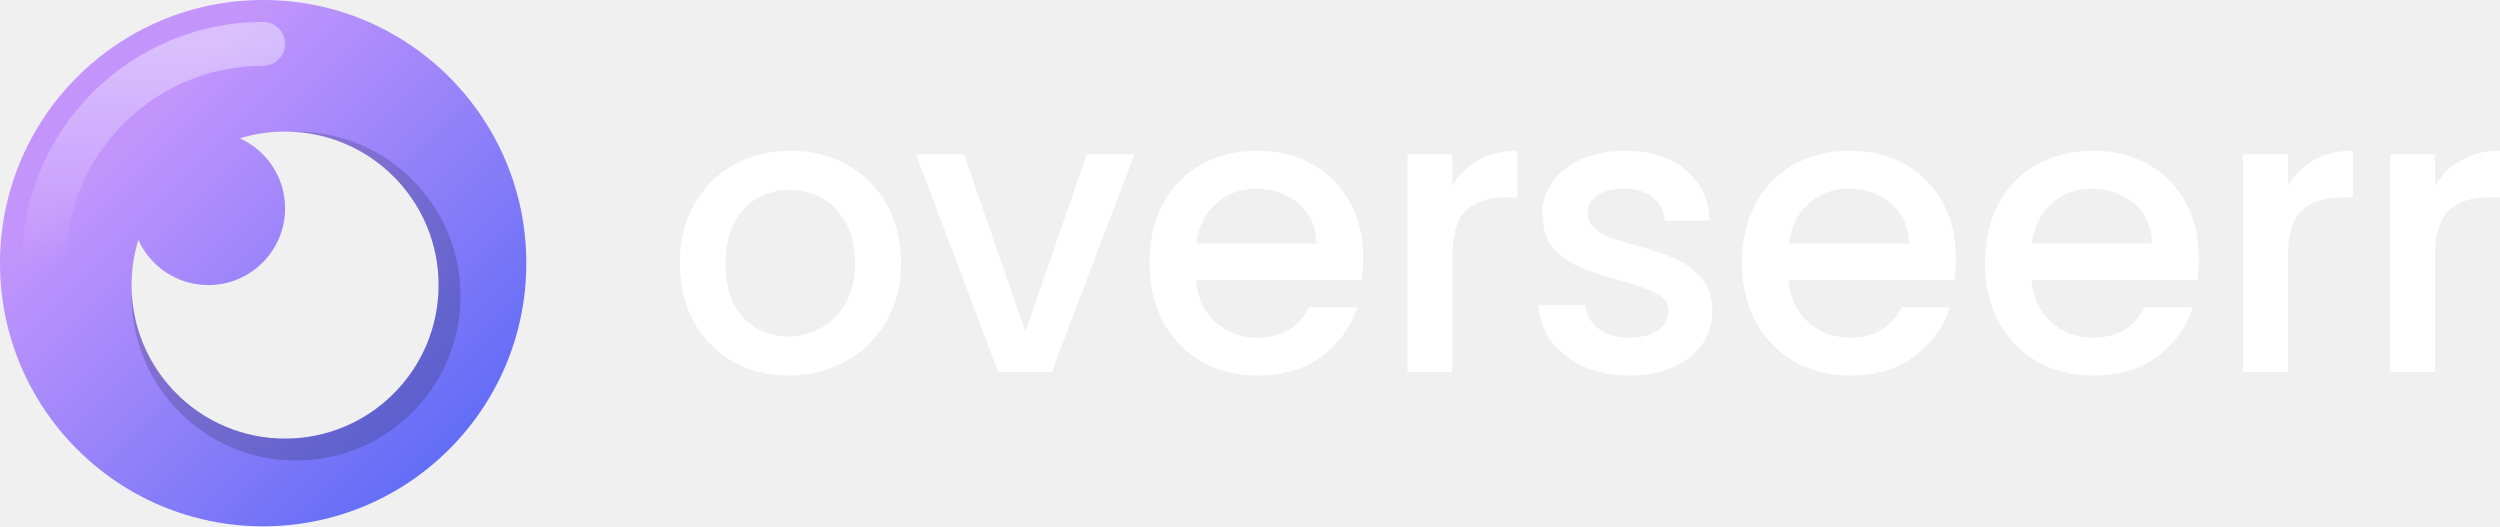
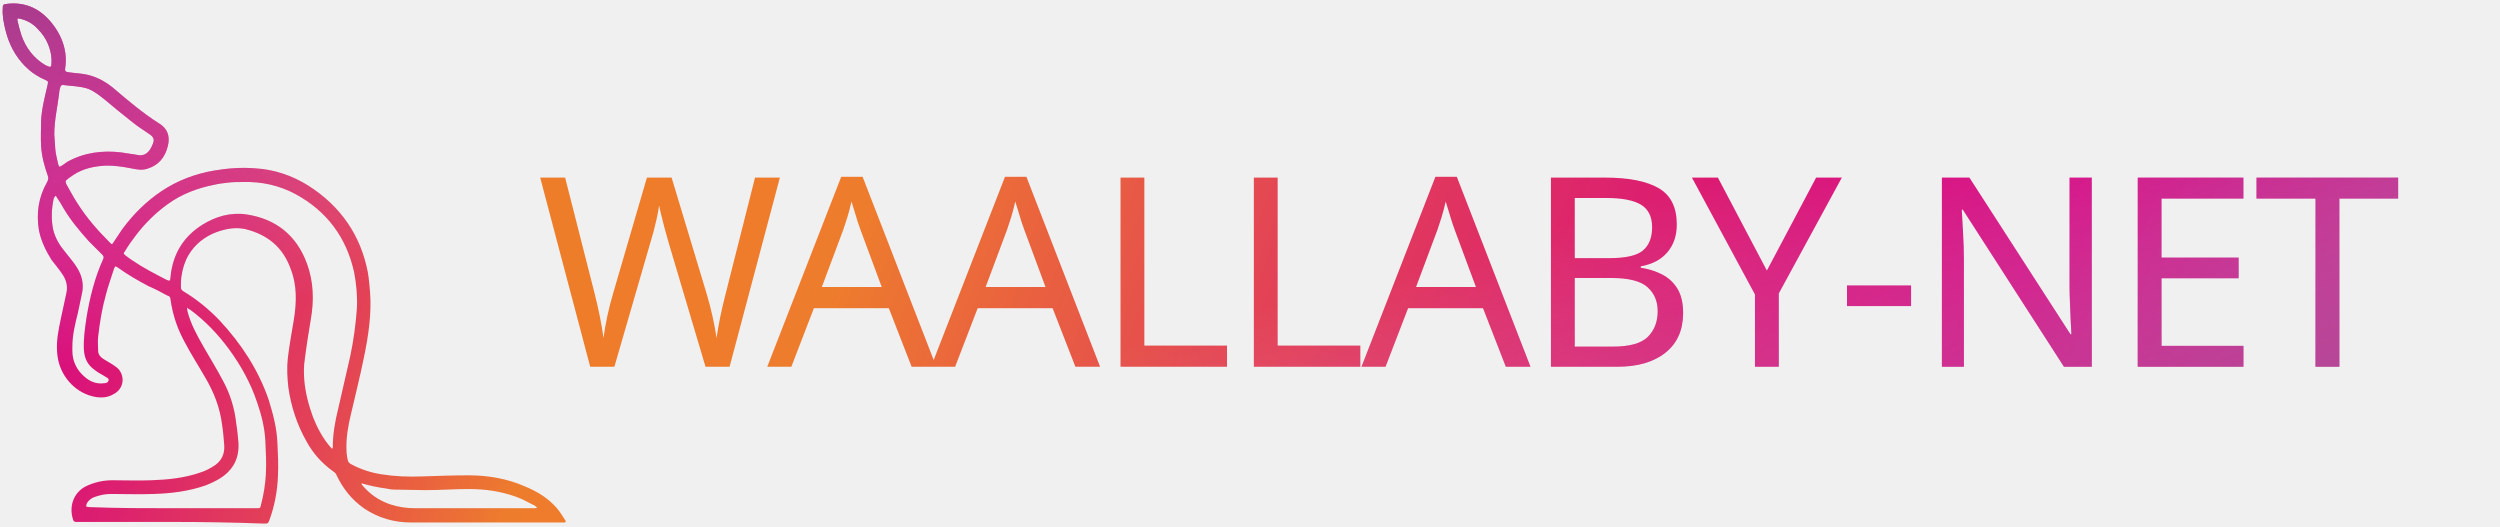
- <svg xmlns="http://www.w3.org/2000/svg" width="456" height="96" fill="none" viewBox="0 0 456 96">
-   <path fill="url(#paint0_linear)" fill-rule="evenodd" d="M48 96C74.51 96 96 74.51 96 48C96 21.49 74.51 0 48 0C21.49 0 0 21.49 0 48C0 74.51 21.49 96 48 96ZM80 52C80 67.464 67.464 80 52 80C36.536 80 24 67.464 24 52C24 49.13 24.432 46.361 25.234 43.755C27.429 48.617 32.319 52 38 52C45.732 52 52 45.732 52 38C52 32.319 48.617 27.429 43.755 25.234C46.362 24.432 49.13 24 52 24C67.464 24 80 36.536 80 52Z" clip-rule="evenodd" />
-   <path fill="#131928" fill-rule="evenodd" d="M80 52C80 67.464 67.464 80 52 80C36.864 80 24.533 67.99 24.017 52.979C24.006 53.318 24 53.658 24 54C24 70.569 37.431 84 54 84C70.569 84 84 70.569 84 54C84 37.431 70.569 24 54 24C53.66 24 53.321 24.006 52.983 24.017C67.992 24.535 80 36.865 80 52Z" clip-rule="evenodd" opacity=".2" />
-   <path fill="url(#paint1_linear)" fill-rule="evenodd" d="M48 12C28.118 12 12 28.118 12 48C12 50.209 10.209 52 8 52C5.791 52 4 50.209 4 48C4 23.7 23.7 4 48 4C50.209 4 52 5.791 52 8C52 10.209 50.209 12 48 12Z" clip-rule="evenodd" />
-   <path fill="#fff" d="M143.82 68.5C140.086 68.5 136.711 67.659 133.695 65.978C130.679 64.249 128.309 61.847 126.585 58.772C124.862 55.65 124 52.047 124 47.964C124 43.929 124.886 40.35 126.657 37.228C128.428 34.105 130.846 31.703 133.91 30.022C136.974 28.341 140.397 27.5 144.179 27.5C147.961 27.5 151.384 28.341 154.448 30.022C157.512 31.703 159.93 34.105 161.701 37.228C163.473 40.35 164.358 43.929 164.358 47.964C164.358 51.999 163.449 55.578 161.629 58.7C159.81 61.823 157.321 64.249 154.161 65.978C151.049 67.659 147.602 68.5 143.82 68.5ZM143.82 61.366C145.927 61.366 147.889 60.862 149.709 59.853C151.576 58.844 153.084 57.331 154.233 55.314C155.382 53.296 155.956 50.846 155.956 47.964C155.956 45.082 155.406 42.656 154.305 40.686C153.204 38.669 151.743 37.156 149.924 36.147C148.105 35.138 146.142 34.634 144.036 34.634C141.929 34.634 139.966 35.138 138.147 36.147C136.376 37.156 134.963 38.669 133.91 40.686C132.857 42.656 132.33 45.082 132.33 47.964C132.33 52.239 133.407 55.554 135.562 57.908C137.764 60.214 140.517 61.366 143.82 61.366Z" />
-   <path fill="#fff" d="M187.029 60.502L198.232 28.148H206.921L191.84 67.852H182.074L167.065 28.148H175.826L187.029 60.502Z" />
-   <path fill="#fff" d="M248.656 47.027C248.656 48.516 248.56 49.861 248.369 51.062H218.136C218.375 54.233 219.548 56.779 221.655 58.7C223.761 60.622 226.346 61.583 229.41 61.583C233.815 61.583 236.927 59.733 238.746 56.034H247.579C246.382 59.685 244.204 62.688 241.044 65.041C237.932 67.347 234.054 68.5 229.41 68.5C225.628 68.5 222.229 67.659 219.213 65.978C216.245 64.249 213.899 61.847 212.175 58.772C210.5 55.65 209.662 52.047 209.662 47.964C209.662 43.881 210.476 40.302 212.104 37.228C213.779 34.105 216.101 31.703 219.069 30.022C222.086 28.341 225.533 27.5 229.41 27.5C233.145 27.5 236.472 28.317 239.392 29.95C242.313 31.583 244.587 33.889 246.214 36.867C247.842 39.798 248.656 43.184 248.656 47.027ZM240.11 44.433C240.062 41.407 238.985 38.981 236.879 37.156C234.772 35.33 232.163 34.417 229.051 34.417C226.227 34.417 223.809 35.33 221.798 37.156C219.788 38.933 218.591 41.359 218.208 44.433H240.11Z" />
-   <path fill="#fff" d="M264.899 33.913C266.096 31.895 267.676 30.334 269.639 29.229C271.649 28.076 274.019 27.5 276.748 27.5V36.003H274.665C271.458 36.003 269.016 36.819 267.341 38.453C265.713 40.086 264.899 42.92 264.899 46.955V67.852H256.712V28.148H264.899V33.913Z" />
-   <path fill="#fff" d="M297.199 68.5C294.087 68.5 291.287 67.948 288.797 66.843C286.356 65.69 284.417 64.153 282.98 62.231C281.544 60.262 280.778 58.076 280.682 55.674H289.156C289.3 57.355 290.09 58.772 291.526 59.925C293.01 61.03 294.853 61.583 297.056 61.583C299.354 61.583 301.125 61.15 302.37 60.286C303.662 59.373 304.309 58.22 304.309 56.827C304.309 55.338 303.59 54.233 302.154 53.512C300.766 52.792 298.54 51.999 295.476 51.134C292.507 50.318 290.09 49.525 288.223 48.757C286.356 47.988 284.728 46.811 283.339 45.226C281.999 43.641 281.329 41.551 281.329 38.957C281.329 36.843 281.951 34.922 283.196 33.192C284.441 31.415 286.212 30.022 288.51 29.013C290.856 28.004 293.537 27.5 296.553 27.5C301.053 27.5 304.668 28.653 307.396 30.959C310.173 33.217 311.657 36.315 311.849 40.254H303.662C303.519 38.477 302.8 37.059 301.508 36.003C300.215 34.946 298.468 34.417 296.266 34.417C294.111 34.417 292.46 34.826 291.311 35.642C290.162 36.459 289.587 37.54 289.587 38.885C289.587 39.942 289.97 40.83 290.736 41.551C291.502 42.272 292.436 42.848 293.537 43.28C294.638 43.665 296.266 44.169 298.42 44.794C301.292 45.562 303.638 46.355 305.458 47.171C307.325 47.94 308.928 49.093 310.269 50.63C311.609 52.167 312.304 54.209 312.351 56.755C312.351 59.013 311.729 61.03 310.484 62.808C309.24 64.585 307.468 65.978 305.17 66.987C302.92 67.996 300.263 68.5 297.199 68.5Z" />
-   <path fill="#fff" d="M356.744 47.027C356.744 48.516 356.648 49.861 356.457 51.062H326.224C326.463 54.233 327.636 56.779 329.743 58.7C331.849 60.622 334.435 61.583 337.499 61.583C341.903 61.583 345.015 59.733 346.834 56.034H355.667C354.47 59.685 352.292 62.688 349.132 65.041C346.02 67.347 342.142 68.5 337.499 68.5C333.716 68.5 330.317 67.659 327.301 65.978C324.333 64.249 321.987 61.847 320.264 58.772C318.588 55.65 317.75 52.047 317.75 47.964C317.75 43.881 318.564 40.302 320.192 37.228C321.867 34.105 324.189 31.703 327.158 30.022C330.174 28.341 333.621 27.5 337.499 27.5C341.233 27.5 344.56 28.317 347.48 29.95C350.401 31.583 352.675 33.889 354.303 36.867C355.93 39.798 356.744 43.184 356.744 47.027ZM348.199 44.433C348.151 41.407 347.073 38.981 344.967 37.156C342.86 35.33 340.251 34.417 337.139 34.417C334.315 34.417 331.897 35.33 329.886 37.156C327.876 38.933 326.679 41.359 326.296 44.433H348.199Z" />
-   <path fill="#fff" d="M401.066 47.027C401.066 48.516 400.97 49.861 400.778 51.062H370.545C370.785 54.233 371.958 56.779 374.064 58.7C376.171 60.622 378.756 61.583 381.82 61.583C386.224 61.583 389.336 59.733 391.156 56.034H399.988C398.792 59.685 396.613 62.688 393.453 65.041C390.342 67.347 386.464 68.5 381.82 68.5C378.038 68.5 374.639 67.659 371.623 65.978C368.654 64.249 366.309 61.847 364.585 58.772C362.909 55.65 362.072 52.047 362.072 47.964C362.072 43.881 362.886 40.302 364.513 37.228C366.189 34.105 368.511 31.703 371.479 30.022C374.495 28.341 377.942 27.5 381.82 27.5C385.554 27.5 388.881 28.317 391.802 29.95C394.722 31.583 396.996 33.889 398.624 36.867C400.252 39.798 401.066 43.184 401.066 47.027ZM392.52 44.433C392.472 41.407 391.395 38.981 389.288 37.156C387.182 35.33 384.573 34.417 381.461 34.417C378.636 34.417 376.219 35.33 374.208 37.156C372.197 38.933 371 41.359 370.617 44.433H392.52Z" />
-   <path fill="#fff" d="M417.309 33.913C418.505 31.895 420.085 30.334 422.048 29.229C424.059 28.076 426.429 27.5 429.157 27.5V36.003H427.075C423.867 36.003 421.426 36.819 419.75 38.453C418.122 40.086 417.309 42.92 417.309 46.955V67.852H409.122V28.148H417.309V33.913Z" />
-   <path fill="#fff" d="M444.151 33.913C445.348 31.895 446.928 30.334 448.891 29.229C450.901 28.076 453.271 27.5 456 27.5V36.003H453.917C450.71 36.003 448.268 36.819 446.593 38.453C444.965 40.086 444.151 42.92 444.151 46.955V67.852H435.964V28.148H444.151V33.913Z" />
-   <defs>
-     <linearGradient id="paint0_linear" x1="48" x2="117.5" y1="0" y2="69.5" gradientUnits="userSpaceOnUse">
-       <stop stop-color="#C395FC" />
-       <stop offset="1" stop-color="#4F65F5" />
-     </linearGradient>
-     <linearGradient id="paint1_linear" x1="28" x2="28" y1="8" y2="48" gradientUnits="userSpaceOnUse">
-       <stop stop-color="#fff" stop-opacity=".4" />
-       <stop offset="1" stop-color="#fff" stop-opacity="0" />
-     </linearGradient>
-   </defs>
+ <svg xmlns="http://www.w3.org/2000/svg" xmlns:xlink="http://www.w3.org/1999/xlink" version="1.1" id="Layer_1" x="0px" y="0px" viewBox="0 0 456 96" style="enable-background:new 0 0 456 96;" xml:space="preserve">
+   <style type="text/css">
+ 	.st0{clip-path:url(#SVGID_00000056407145611911086560000017038124242042087615_);}
+ 	.st1{fill:url(#SVGID_00000128466719098688451960000003793270897085978753_);}
+ 	.st2{fill:url(#SVGID_00000085948769081254886480000017615140602559711883_);}
+ 	.st3{font-family:'CircularStd-Bold';}
+ 	.st4{font-size:48.313px;}
+ 	.st5{letter-spacing:-1;}
+ 	.st6{clip-path:url(#SVGID_00000002358489583193826320000012994105304800647085_);}
+ 	.st7{clip-path:url(#SVGID_00000086660983487856466630000009331856387941575341_);}
+ 	.st8{fill:url(#SVGID_00000057109700793283704450000014776844530038693557_);}
+ 	.st9{fill:url(#SVGID_00000165199673930827818250000002786042816214492814_);}
+ </style>
+   <g>
+     <defs>
+       <path id="SVGID_1_" d="M31.4,95.2c-5.6,0-11.3,0-16.9,0c-0.2,0-0.4,0-0.6,0c-0.3,0-0.5-0.1-0.6-0.5c-0.8-2.6,0.3-5.2,2.8-6.2    c1.4-0.6,2.9-0.9,4.4-0.9c2.4,0,4.8,0.1,7.1,0c3-0.1,6-0.4,8.9-1.4c1-0.3,1.9-0.8,2.8-1.4c1.2-0.9,1.7-2.1,1.6-3.6    c-0.1-1.3-0.2-2.5-0.4-3.8c-0.4-3.1-1.5-5.9-3.1-8.6c-1.2-2.1-2.5-4.1-3.6-6.2c-1.4-2.5-2.3-5.1-2.7-8c0-0.4-0.2-0.6-0.6-0.7    c-1.1-0.6-2.2-1.2-3.4-1.7c-1.9-1-3.8-2.1-5.6-3.4c-0.5-0.3-0.5-0.3-0.7,0.2c-0.5,1.6-1.1,3.2-1.5,4.8c-0.7,2.5-1.1,5-1.4,7.6    c-0.1,0.9,0,1.7,0,2.6c0,0.7,0.5,1.2,1,1.5c0.5,0.3,1,0.6,1.5,0.9c0.4,0.3,0.8,0.5,1.2,0.9c1.3,1.5,0.9,3.7-0.9,4.6    c-1,0.6-2.1,0.7-3.3,0.5c-3.4-0.6-6.1-3.4-6.8-6.8c-0.4-2-0.2-4,0.2-6c0.4-2.1,0.9-4.1,1.3-6.1c0.3-1.3,0-2.5-0.8-3.6    c-0.6-0.9-1.3-1.7-1.9-2.5C8.4,45.8,7.5,44,7.1,42c-0.5-3.1-0.1-6,1.5-8.8c0.2-0.4,0.3-0.7,0.1-1.2c-0.6-1.7-1.1-3.5-1.2-5.4    c-0.1-1.5,0-3.1,0-4.6c0.1-2.2,0.7-4.4,1.2-6.6c0.1-0.5,0.1-0.6-0.4-0.8c-1.4-0.6-2.6-1.4-3.7-2.5c-1.8-1.8-3-4.1-3.6-6.6    C0.7,4.3,0.4,2.9,0.5,1.5c0-0.7,0.1-0.7,0.8-0.8c3.5-0.4,6.2,1,8.3,3.7c1.4,1.8,2.3,3.9,2.4,6.2c0,0.6,0,1.1-0.1,1.7    c-0.1,0.7,0,0.8,0.7,0.9c0.9,0.1,1.8,0.2,2.6,0.3c2,0.3,3.8,1.2,5.4,2.5c2.7,2.3,5.4,4.6,8.4,6.5c1.5,0.9,2.1,2.3,1.6,4.2    c-0.5,2-1.7,3.5-3.8,4.1c-1,0.3-1.9,0.1-2.9-0.1c-1.5-0.3-3-0.5-4.5-0.5c-2.1,0.1-4.2,0.5-6,1.7c-0.4,0.3-0.8,0.5-1.1,0.8    c-0.4,0.3-0.4,0.4-0.2,0.9c0.7,1.2,1.3,2.4,2.1,3.6c1.6,2.5,3.5,4.7,5.6,6.8c0.1,0.1,0.2,0.2,0.3,0.3c0.2,0.3,0.4,0.3,0.6-0.1    c0.5-0.8,1.1-1.6,1.6-2.4c2-2.7,4.3-5,7.1-6.9c3-2,6.2-3.2,9.7-3.8c2.4-0.4,4.9-0.6,7.4-0.4c3.5,0.2,6.8,1.3,9.8,3.2    c5.8,3.7,9.5,9,10.8,15.8c0.2,1.2,0.3,2.4,0.4,3.6c0.3,4-0.3,7.9-1.1,11.8c-0.7,3.5-1.6,7-2.4,10.5c-0.5,2.1-0.9,4.3-0.8,6.5    c0,0.6,0.1,1.2,0.2,1.7c0.1,0.5,0.3,0.7,0.7,0.9c1.7,0.9,3.5,1.5,5.4,1.8c2.5,0.4,5,0.5,7.5,0.4c2.8-0.1,5.7-0.2,8.5-0.2    c3.5,0,7,0.6,10.2,2c2.2,0.9,4.2,2.1,5.8,3.9c0.6,0.7,1.1,1.5,1.6,2.3c0.2,0.3,0.1,0.4-0.2,0.4c-0.2,0-0.3,0-0.5,0    c-9.1,0-18.3,0-27.4,0c-3.1,0-5.9-0.8-8.5-2.5c-2.3-1.6-3.9-3.6-5.1-6.1c-0.1-0.3-0.3-0.5-0.6-0.7c-2.1-1.5-3.7-3.3-4.9-5.5    c-1.7-3-2.8-6.3-3.3-9.8c-0.2-1.8-0.3-3.6-0.1-5.4c0.3-2.4,0.7-4.7,1.1-7c0.5-3.1,0.6-6.3-0.6-9.3c-1.4-3.9-4.2-6.2-8.2-7.2    c-1.8-0.4-3.5-0.1-5.2,0.5c-2.2,0.8-4,2.2-5.2,4.2c-0.7,1.2-1.1,2.5-1.3,3.9c-0.1,0.6-0.1,1.3-0.1,2c0,0.3,0.1,0.5,0.4,0.7    c2.5,1.5,4.7,3.3,6.7,5.4c3.9,4.2,7,8.9,8.9,14.4c0.8,2.6,1.5,5.2,1.6,7.9c0.1,2,0.2,4,0.1,6c-0.1,2.7-0.6,5.4-1.5,7.9    c-0.3,0.8-0.3,0.8-1.1,0.8C42.8,95.3,37.1,95.2,31.4,95.2z M44.3,33.2c-0.9,0-1.7,0-2.6,0.1c-0.9,0.1-1.8,0.2-2.6,0.4    c-3.1,0.6-6,1.7-8.6,3.6c-2.2,1.6-4.1,3.5-5.7,5.6c-0.7,0.9-1.4,1.9-2,2.9c-0.3,0.4-0.3,0.5,0.1,0.8c0.4,0.3,0.9,0.7,1.4,1    c1.9,1.3,3.9,2.3,6,3.4c0.7,0.3,0.7,0.3,0.8-0.4c0,0,0,0,0-0.1c0.4-4.1,2.3-7.3,5.8-9.5c2.4-1.5,5.1-2.3,8-1.9    c5.4,0.8,9.2,3.8,11.1,9c1.2,3.3,1.3,6.7,0.7,10.1c-0.4,2.4-0.8,4.9-1.1,7.3c-0.2,1.2-0.2,2.5-0.1,3.8c0.2,2.4,0.8,4.6,1.6,6.8    c0.8,2,1.8,3.9,3.3,5.6c0.1,0.1,0.2,0.1,0.2,0.2c0-0.1,0.1-0.2,0.1-0.3c0-2.4,0.4-4.7,1-7.1c0.7-3.2,1.5-6.4,2.2-9.6    c0.6-2.9,1-5.8,1.2-8.7c0.1-2.2-0.1-4.4-0.5-6.5c-1.4-6.4-5-11.2-10.7-14.3C50.9,33.8,47.7,33.1,44.3,33.2z M31.5,92.7    c2.3,0,4.6,0,6.9,0c2.8,0,5.6,0,8.4,0c0.6,0,0.7,0,0.8-0.6c0.5-1.9,0.8-3.8,0.9-5.7c0.1-2,0-3.9-0.1-5.9c-0.1-2.4-0.7-4.8-1.5-7.1    c-1.2-3.6-3-6.8-5.2-9.8c-2-2.7-4.3-5.1-7-7.1c-0.2-0.1-0.4-0.2-0.6-0.4c0,0.2,0.1,0.5,0.1,0.7c0.6,2.3,1.7,4.3,2.9,6.4    c1.2,2.1,2.5,4.2,3.6,6.3c1.3,2.4,2.1,5,2.4,7.8c0.2,1.2,0.3,2.4,0.4,3.5c0.1,2-0.4,3.8-1.9,5.3c-1.1,1.1-2.5,1.8-4,2.4    c-3.1,1.1-6.3,1.5-9.6,1.6c-2.6,0.1-5.2,0-7.8,0c-1,0-1.9,0.2-2.8,0.5c-0.6,0.2-1.1,0.5-1.5,1.1c-0.1,0.2-0.2,0.5-0.2,0.7    c0.2,0,0.4,0.1,0.7,0.1C21.4,92.7,26.5,92.7,31.5,92.7z M9.9,24.5c0.1,1,0.1,2,0.2,2.9c0.1,0.8,0.3,1.6,0.5,2.5    c0.2,0.6,0.2,0.6,0.7,0.3c0.3-0.2,0.7-0.5,1-0.7c3.1-1.7,6.4-2.1,9.8-1.7c1.1,0.2,2.2,0.3,3.2,0.5c0.8,0.1,1.4-0.2,1.9-0.8    c0.3-0.4,0.5-0.8,0.7-1.3c0.3-0.8,0.1-1.2-0.6-1.7c-1-0.7-2-1.3-3-2.1c-1.8-1.4-3.6-2.9-5.4-4.4c-0.9-0.7-1.8-1.4-2.8-1.8    c-1.5-0.5-3.1-0.5-4.6-0.7c-0.3,0-0.4,0.1-0.5,0.4c-0.1,0.3-0.2,0.7-0.2,1C10.5,19.5,9.9,21.9,9.9,24.5z M13.2,63.2    c0,0.3,0,0.5,0,0.8c0,1.9,0.8,3.5,2.2,4.7c1,0.9,2.2,1.4,3.6,1.2c0.3,0,0.7-0.1,0.8-0.5c0.1-0.4-0.3-0.5-0.6-0.7    c-0.6-0.4-1.3-0.7-1.9-1.2c-1.3-0.9-1.9-2.1-2-3.7c-0.1-2,0.2-4,0.5-6c0.6-3.6,1.5-7.2,3-10.5c0.2-0.4,0.1-0.6-0.2-0.9    c-0.8-0.8-1.6-1.6-2.4-2.4c-1.7-1.9-3.3-3.8-4.6-6c-0.4-0.7-0.8-1.4-1.3-2.1c0-0.1-0.1-0.1-0.2-0.2c-0.1,0.1-0.1,0.2-0.2,0.3    c0,0.1-0.1,0.1-0.1,0.2C9.4,38,9.3,40,9.7,41.9c0.4,1.6,1.2,2.9,2.3,4.2c0.7,0.9,1.5,1.8,2.1,2.8c0.8,1.3,1.2,2.8,0.9,4.4    c-0.3,1.3-0.5,2.5-0.8,3.8C13.7,59.1,13.2,61.1,13.2,63.2z M86.4,92.7c3.7,0,7.3,0,11,0c0.2,0,0.4,0,0.6-0.1    c-0.2-0.1-0.3-0.3-0.5-0.4c-1.1-0.5-2.2-1.2-3.4-1.6c-2.8-1-5.6-1.4-8.6-1.4c-2.6,0-5.3,0.2-7.9,0.2c-1.9,0-3.8-0.1-5.7-0.1    c-0.5,0-1-0.1-1.5-0.2c-1.5-0.2-2.9-0.5-4.3-0.9c-0.1,0-0.2,0-0.2,0c0,0.1,0.1,0.1,0.1,0.2c1.4,1.7,3.1,2.9,5.2,3.6    c1.5,0.5,3,0.7,4.5,0.7C79.2,92.7,82.8,92.7,86.4,92.7z M9.4,10.8C9.3,8.9,8.5,6.9,6.9,5.3c-0.9-1-2-1.6-3.3-1.9    c-0.4-0.1-0.5,0-0.4,0.4c0.2,0.9,0.4,1.7,0.7,2.6c0.8,2.3,2.2,4.2,4.4,5.5C9.4,12.4,9.4,12.4,9.4,10.8z" />
+     </defs>
+     <clipPath id="SVGID_00000064354229390008878050000005658357059420063900_">
+       <use xlink:href="#SVGID_1_" style="overflow:visible;" />
+     </clipPath>
+     <g style="clip-path:url(#SVGID_00000064354229390008878050000005658357059420063900_);">
+       <linearGradient id="SVGID_00000157287184164826899440000007346836226808478142_" gradientUnits="userSpaceOnUse" x1="-475.109" y1="86.731" x2="-256.295" y2="-0.477" gradientTransform="matrix(-1 0 0 1 -332.6815 0)">
+         <stop offset="0" style="stop-color:#EE7B20" />
+         <stop offset="0.187" style="stop-color:#EF7A28" />
+         <stop offset="0.217" style="stop-color:#EC6E30" />
+         <stop offset="0.35" style="stop-color:#E33F52" />
+         <stop offset="0.468" style="stop-color:#DC1D6B" />
+         <stop offset="0.565" style="stop-color:#D8087A" />
+         <stop offset="0.629" style="stop-color:#D6007F" />
+         <stop offset="1" style="stop-color:#94599C" />
+       </linearGradient>
+       <polygon style="fill:url(#SVGID_00000157287184164826899440000007346836226808478142_);" points="128.5,-11.1 128.5,106.9     -38.3,106.9 -38.3,-11.1   " />
+       <linearGradient id="SVGID_00000142161142462670682290000014853231594813273774_" gradientUnits="userSpaceOnUse" x1="13.015" y1="-65.645" x2="54.211" y2="80.284">
+         <stop offset="0.15" style="stop-color:#671566" />
+         <stop offset="0.84" style="stop-color:#E4C2DD;stop-opacity:2.691383e-02" />
+       </linearGradient>
+       <polygon style="fill:url(#SVGID_00000142161142462670682290000014853231594813273774_);" points="128.5,-11.1 128.5,106.9     -38.3,106.9 -38.3,-11.1   " />
+     </g>
+   </g>
+   <g>
+     <defs>
+       <text id="SVGID_00000117673959334235160030000010647133313073584778_" transform="matrix(1 0 0 1 97.9509 66.8928)" class="st3 st4 st5">WAALLABY-NET</text>
+     </defs>
+     <clipPath id="SVGID_00000168839758389082893490000005302590623799495347_">
+       <use xlink:href="#SVGID_00000117673959334235160030000010647133313073584778_" style="overflow:visible;" />
+     </clipPath>
+     <g style="clip-path:url(#SVGID_00000168839758389082893490000005302590623799495347_);">
+       <defs>
+         <text id="SVGID_00000059989931540861263080000008811237034850235534_" transform="matrix(1 0 0 1 97.9509 66.8928)" class="st3 st4 st5">WAALLABY-NET</text>
+       </defs>
+       <clipPath id="SVGID_00000158723672884701754350000012350551451983841951_">
+         <use xlink:href="#SVGID_00000059989931540861263080000008811237034850235534_" style="overflow:visible;" />
+       </clipPath>
+       <g style="clip-path:url(#SVGID_00000158723672884701754350000012350551451983841951_);">
+         <linearGradient id="SVGID_00000109720120862974441820000011291658492601861761_" gradientUnits="userSpaceOnUse" x1="-3816.036" y1="2075.887" x2="-3391.99" y2="1906.883" gradientTransform="matrix(1 0 0 -1 3904.888 2056.856)">
+           <stop offset="0" style="stop-color:#EE7B20" />
+           <stop offset="0.187" style="stop-color:#EF7A28" />
+           <stop offset="0.217" style="stop-color:#EC6E30" />
+           <stop offset="0.35" style="stop-color:#E33F52" />
+           <stop offset="0.468" style="stop-color:#DC1D6B" />
+           <stop offset="0.565" style="stop-color:#D8087A" />
+           <stop offset="0.629" style="stop-color:#D6007F" />
+           <stop offset="1" style="stop-color:#94599C" />
+         </linearGradient>
+         <polygon style="fill:url(#SVGID_00000109720120862974441820000011291658492601861761_);" points="93.8,115.1 93.8,-2.8      461.2,-2.8 461.2,115.1    " />
+         <linearGradient id="SVGID_00000099628277830818385270000001389509052475130785_" gradientUnits="userSpaceOnUse" x1="3251.637" y1="1848.16" x2="3306.963" y2="2044.147" gradientTransform="matrix(-1 0 0 -1 3572.207 2056.856)">
+           <stop offset="0.15" style="stop-color:#671566" />
+           <stop offset="0.84" style="stop-color:#E4C2DD;stop-opacity:2.691383e-02" />
+         </linearGradient>
+         <polygon style="fill:url(#SVGID_00000099628277830818385270000001389509052475130785_);" points="93.8,115.1 93.8,-2.8      461.2,-2.8 461.2,115.1    " />
+       </g>
+     </g>
+   </g>
</svg>
